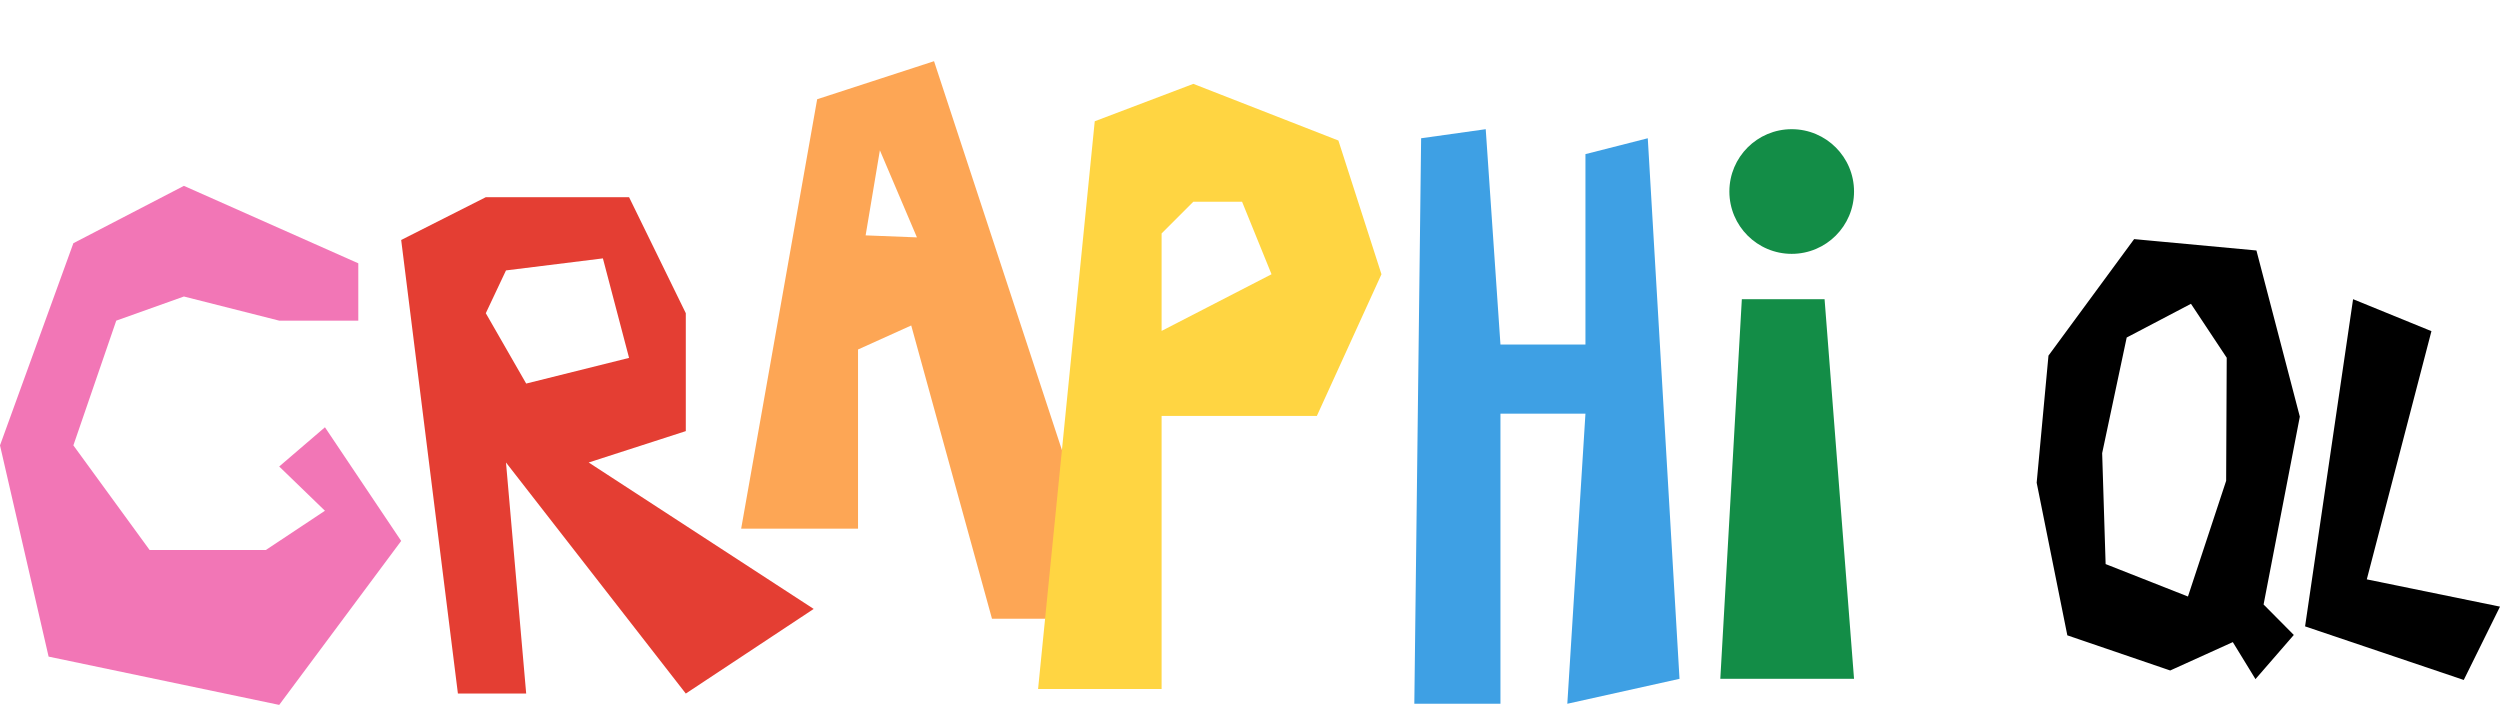
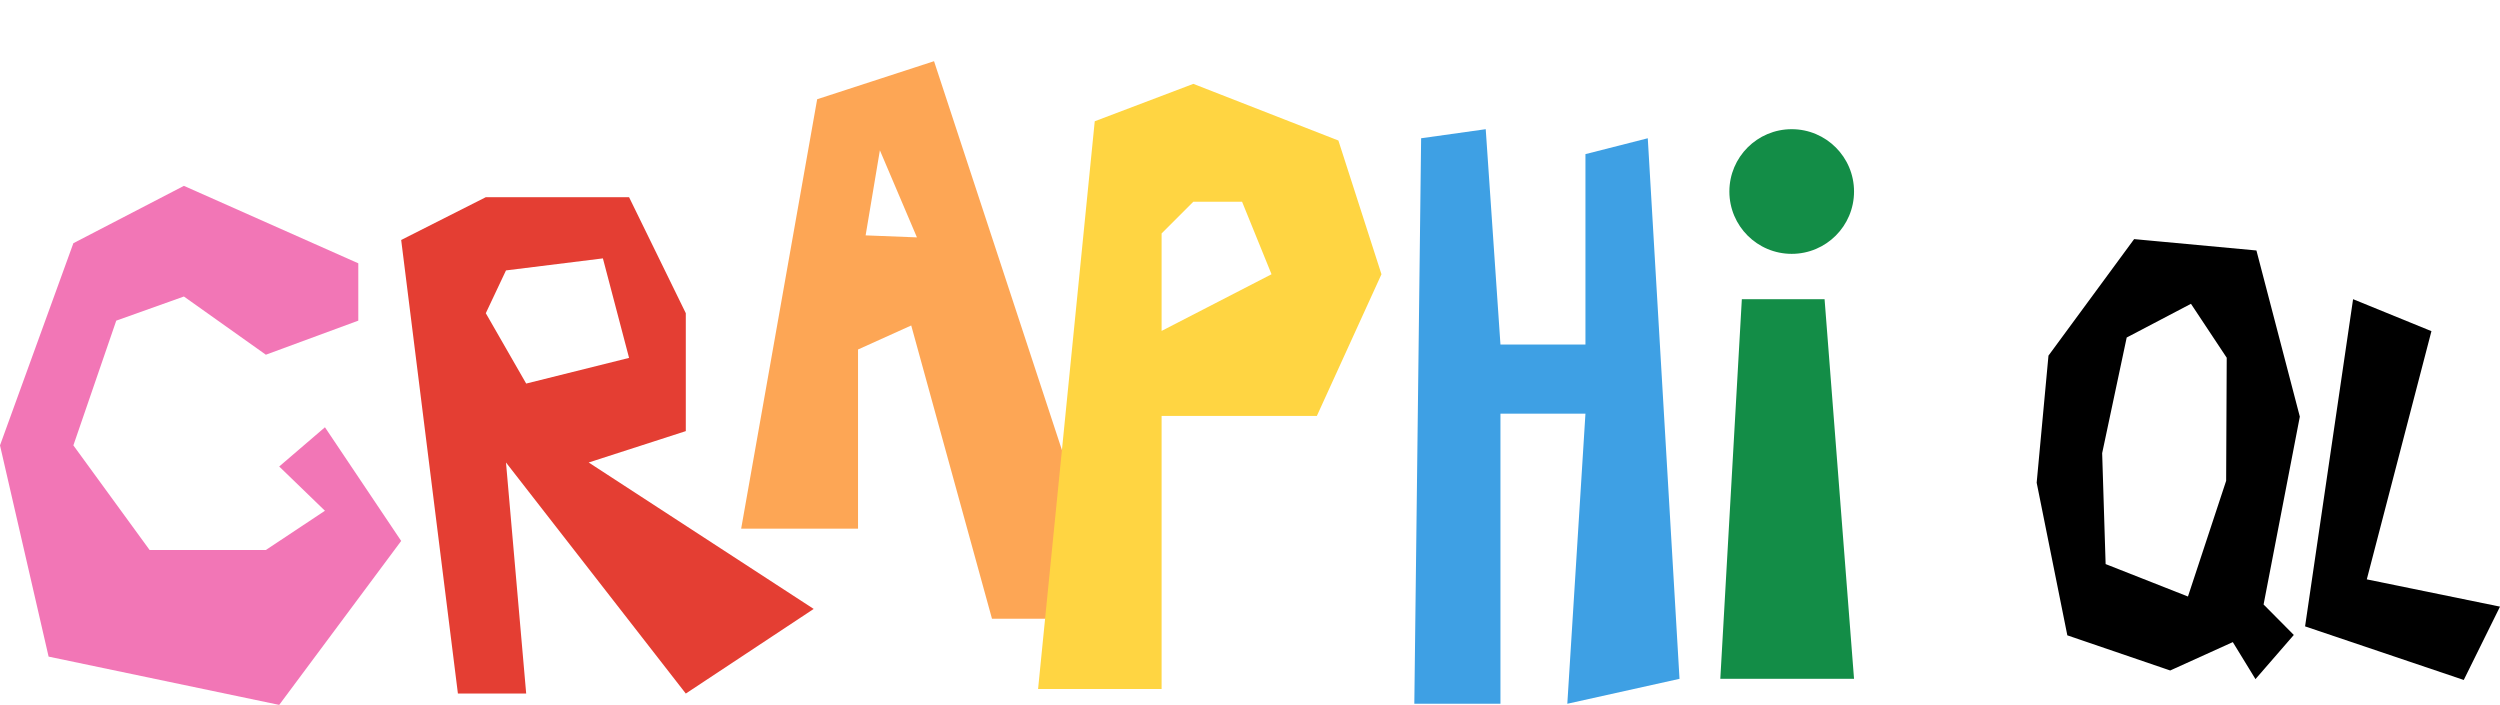
<svg xmlns="http://www.w3.org/2000/svg" width="1103" height="311" viewBox="0 0 1103 311" fill="none">
  <path d="M627 61L624 310.5H662V182.5H699.5L691.5 310.5L741 299.5L727 61L699.5 68V152H662L655.5 57L627 61Z" fill="#3EA0E4" />
  <path d="M768.5 132L759 299.5H818L805 132H768.5Z" fill="#138D47" />
  <path d="M818 84.5C818 99.688 805.688 112 790.5 112C775.312 112 763 99.688 763 84.5C763 69.312 775.312 57 790.5 57C805.688 57 818 69.312 818 84.5Z" fill="#138D47" />
  <path d="M1038.18 132L1017 276.356L1087.01 300L1103 267.644L1044.23 255.615L1072.75 146.104L1038.18 132Z" fill="black" />
  <path fill-rule="evenodd" clip-rule="evenodd" d="M941.813 106.021L904.272 157.086L899.083 212.946L912.539 279.927L957.467 295.28L985.314 282.663L995.187 298.783L1011.35 280.163L998.152 266.864L1014.17 183.84L995.14 110.974L941.813 106.021ZM926.971 199.886L937.859 148.58L966.821 133.384L982.93 157.685L982.675 212.215L965.635 263.843L928.511 249.216L926.971 199.886Z" fill="black" stroke="black" />
  <path fill-rule="evenodd" clip-rule="evenodd" d="M202.03 306L177 105.879L214.333 87H277.545L302.576 138.184V190.207L259.727 204.052L359 268.661L302.576 306L223.242 204.052L232.152 306H202.03ZM232.152 169.23L214.333 138.184L223.242 119.305L266 114L277.545 157.902L232.152 169.23Z" fill="#E43E33" />
  <path fill-rule="evenodd" clip-rule="evenodd" d="M327 233.251L360.535 43.783L412.096 27L493 273H437.667L402.035 143.596L378.561 154.196V233.251H327ZM381.914 103.847L388.202 66.307L404.551 104.731L381.914 103.847Z" fill="#FDA655" />
  <path fill-rule="evenodd" clip-rule="evenodd" d="M483 53.5L458 304H512.5V183.5H581L609.5 121L590.5 62L526.5 37L483 53.5ZM512.5 146V103L526.5 89H548L561 121L512.5 146Z" fill="#FFD542" />
-   <path d="M158.081 116.172L81.142 82L32.373 107.297L0 196.5L21.442 289.698L123.185 311L177 238.661L143.366 188.512L123.185 205.82L143.366 225.347L117.299 242.655H66.007L32.373 196.5L51.292 141.469L81.142 130.818L123.185 141.469H158.081V116.172Z" fill="#F276B6" />
+   <path d="M158.081 116.172L81.142 82L32.373 107.297L0 196.5L21.442 289.698L123.185 311L177 238.661L143.366 188.512L123.185 205.82L143.366 225.347L117.299 242.655H66.007L32.373 196.5L51.292 141.469L81.142 130.818L117.299 156.5L158.081 141.469V116.172Z" fill="#F276B6" />
</svg>
